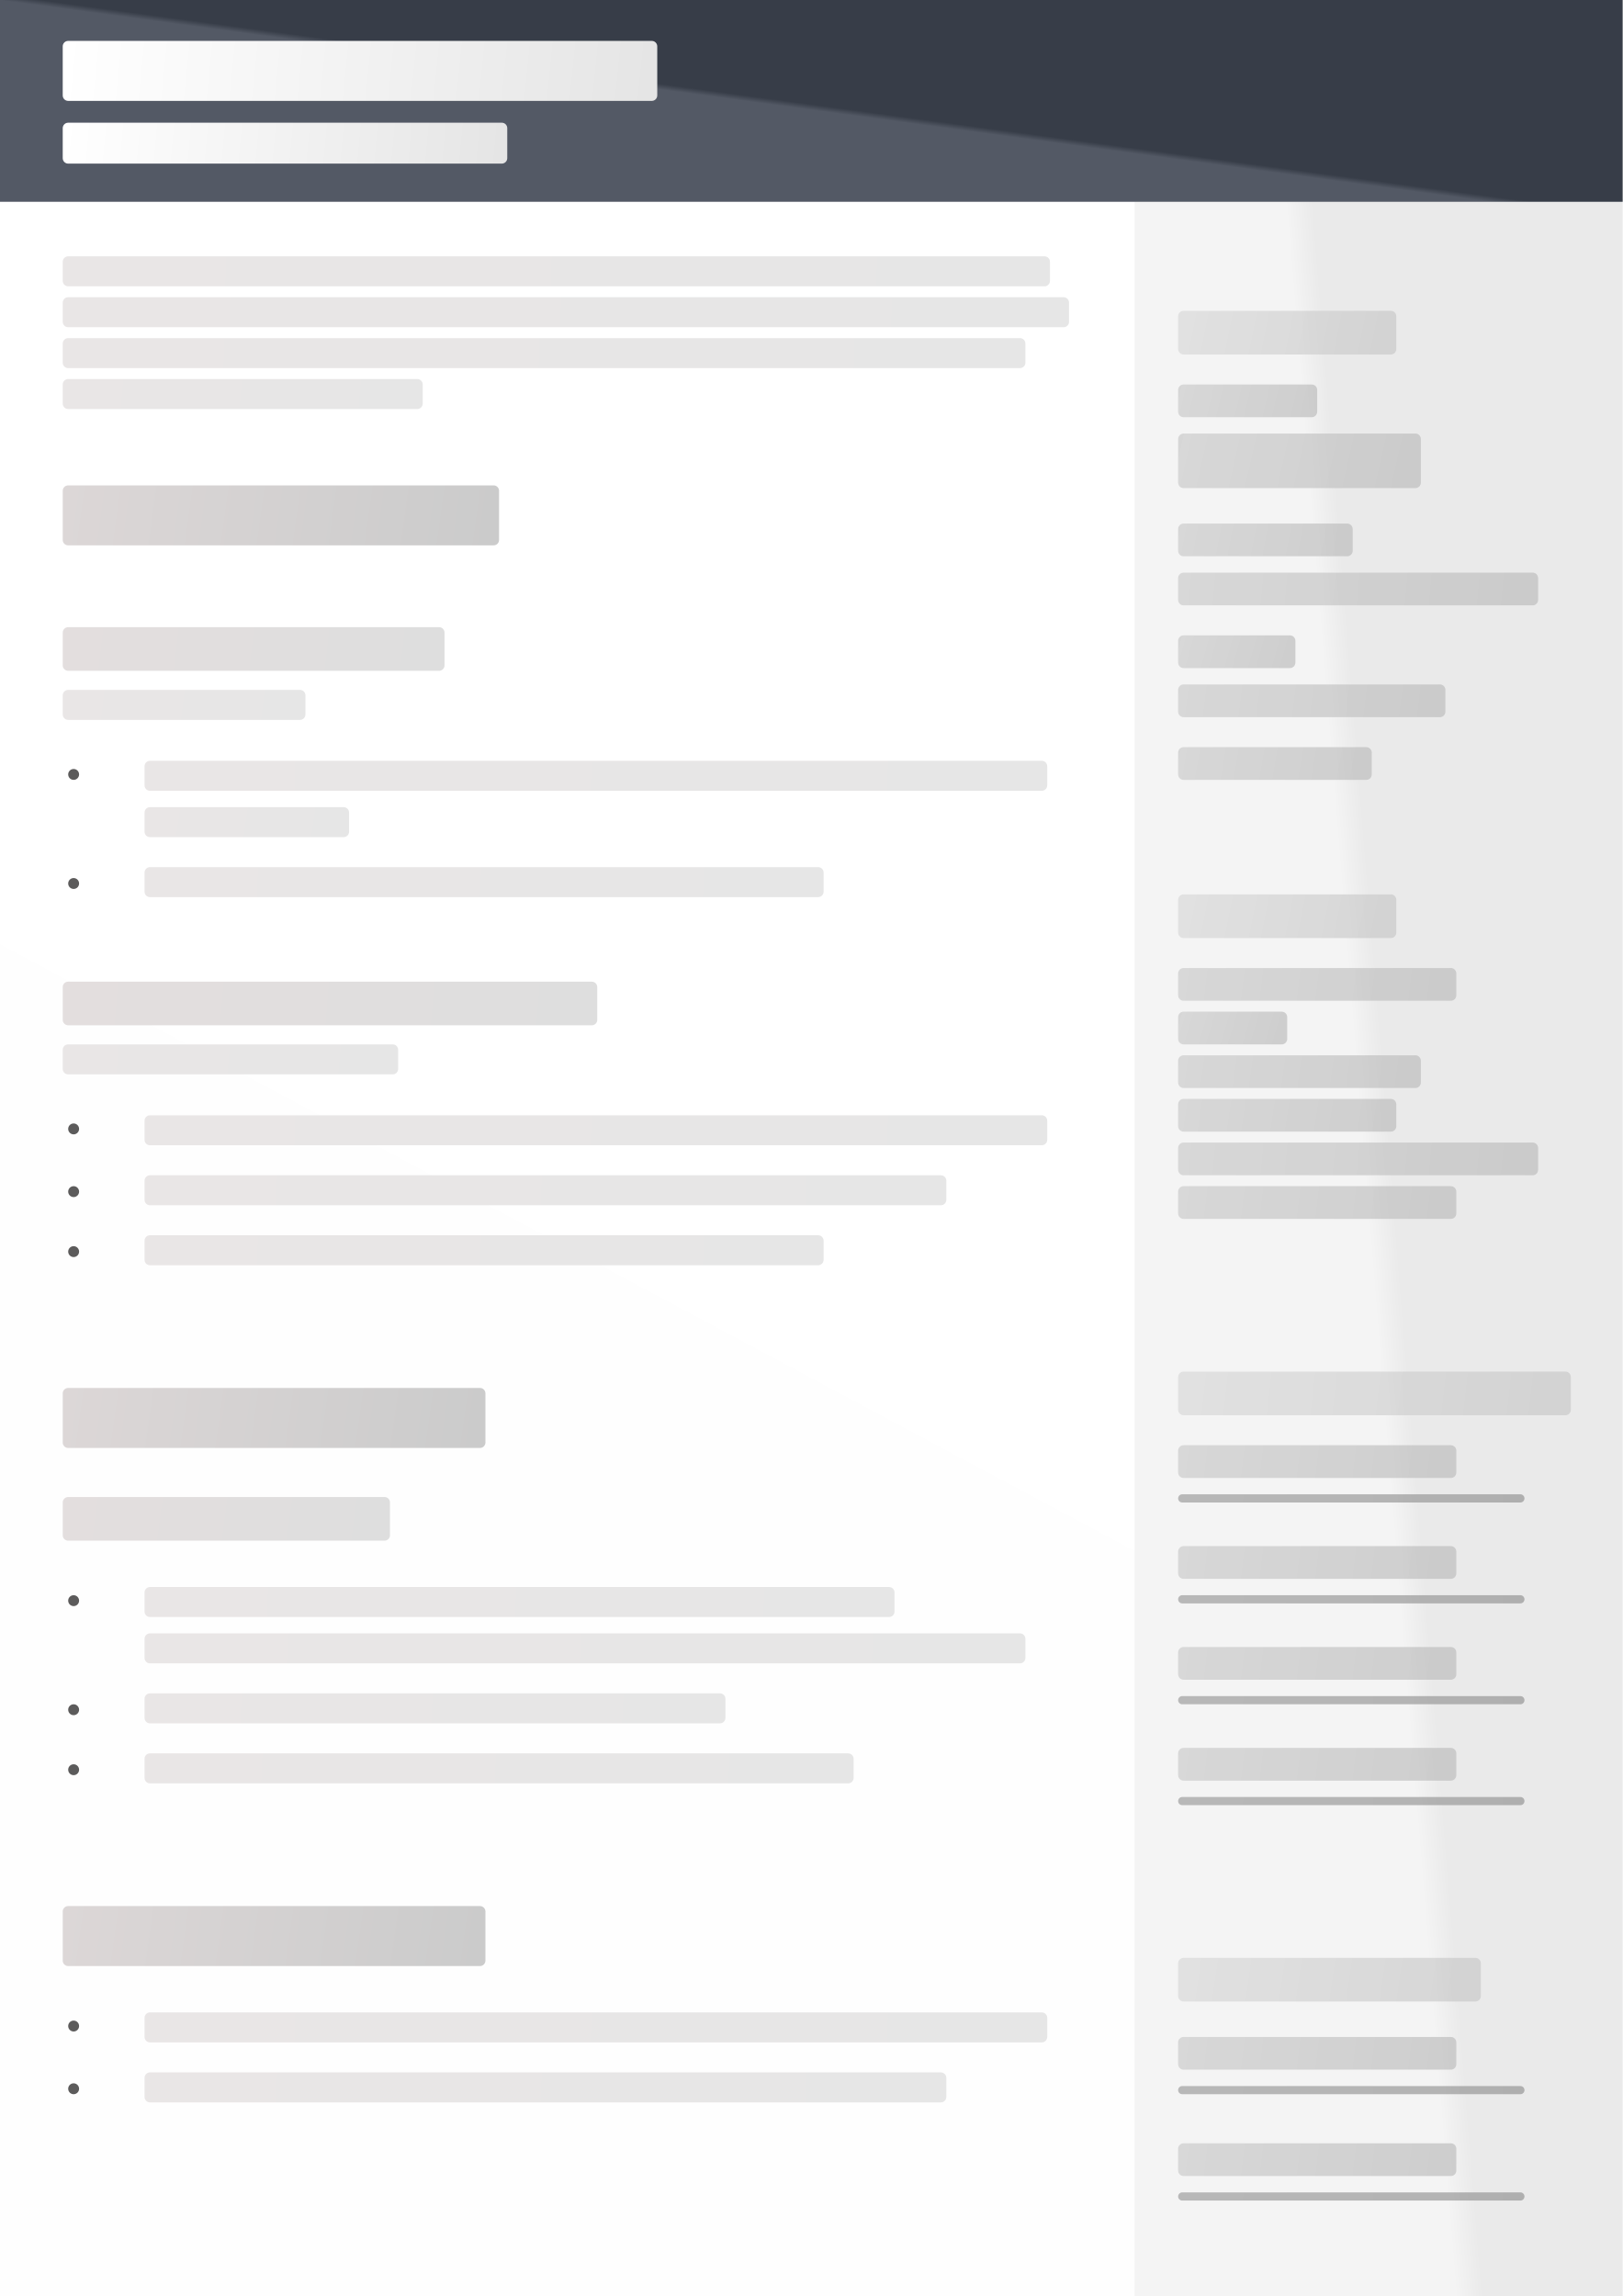
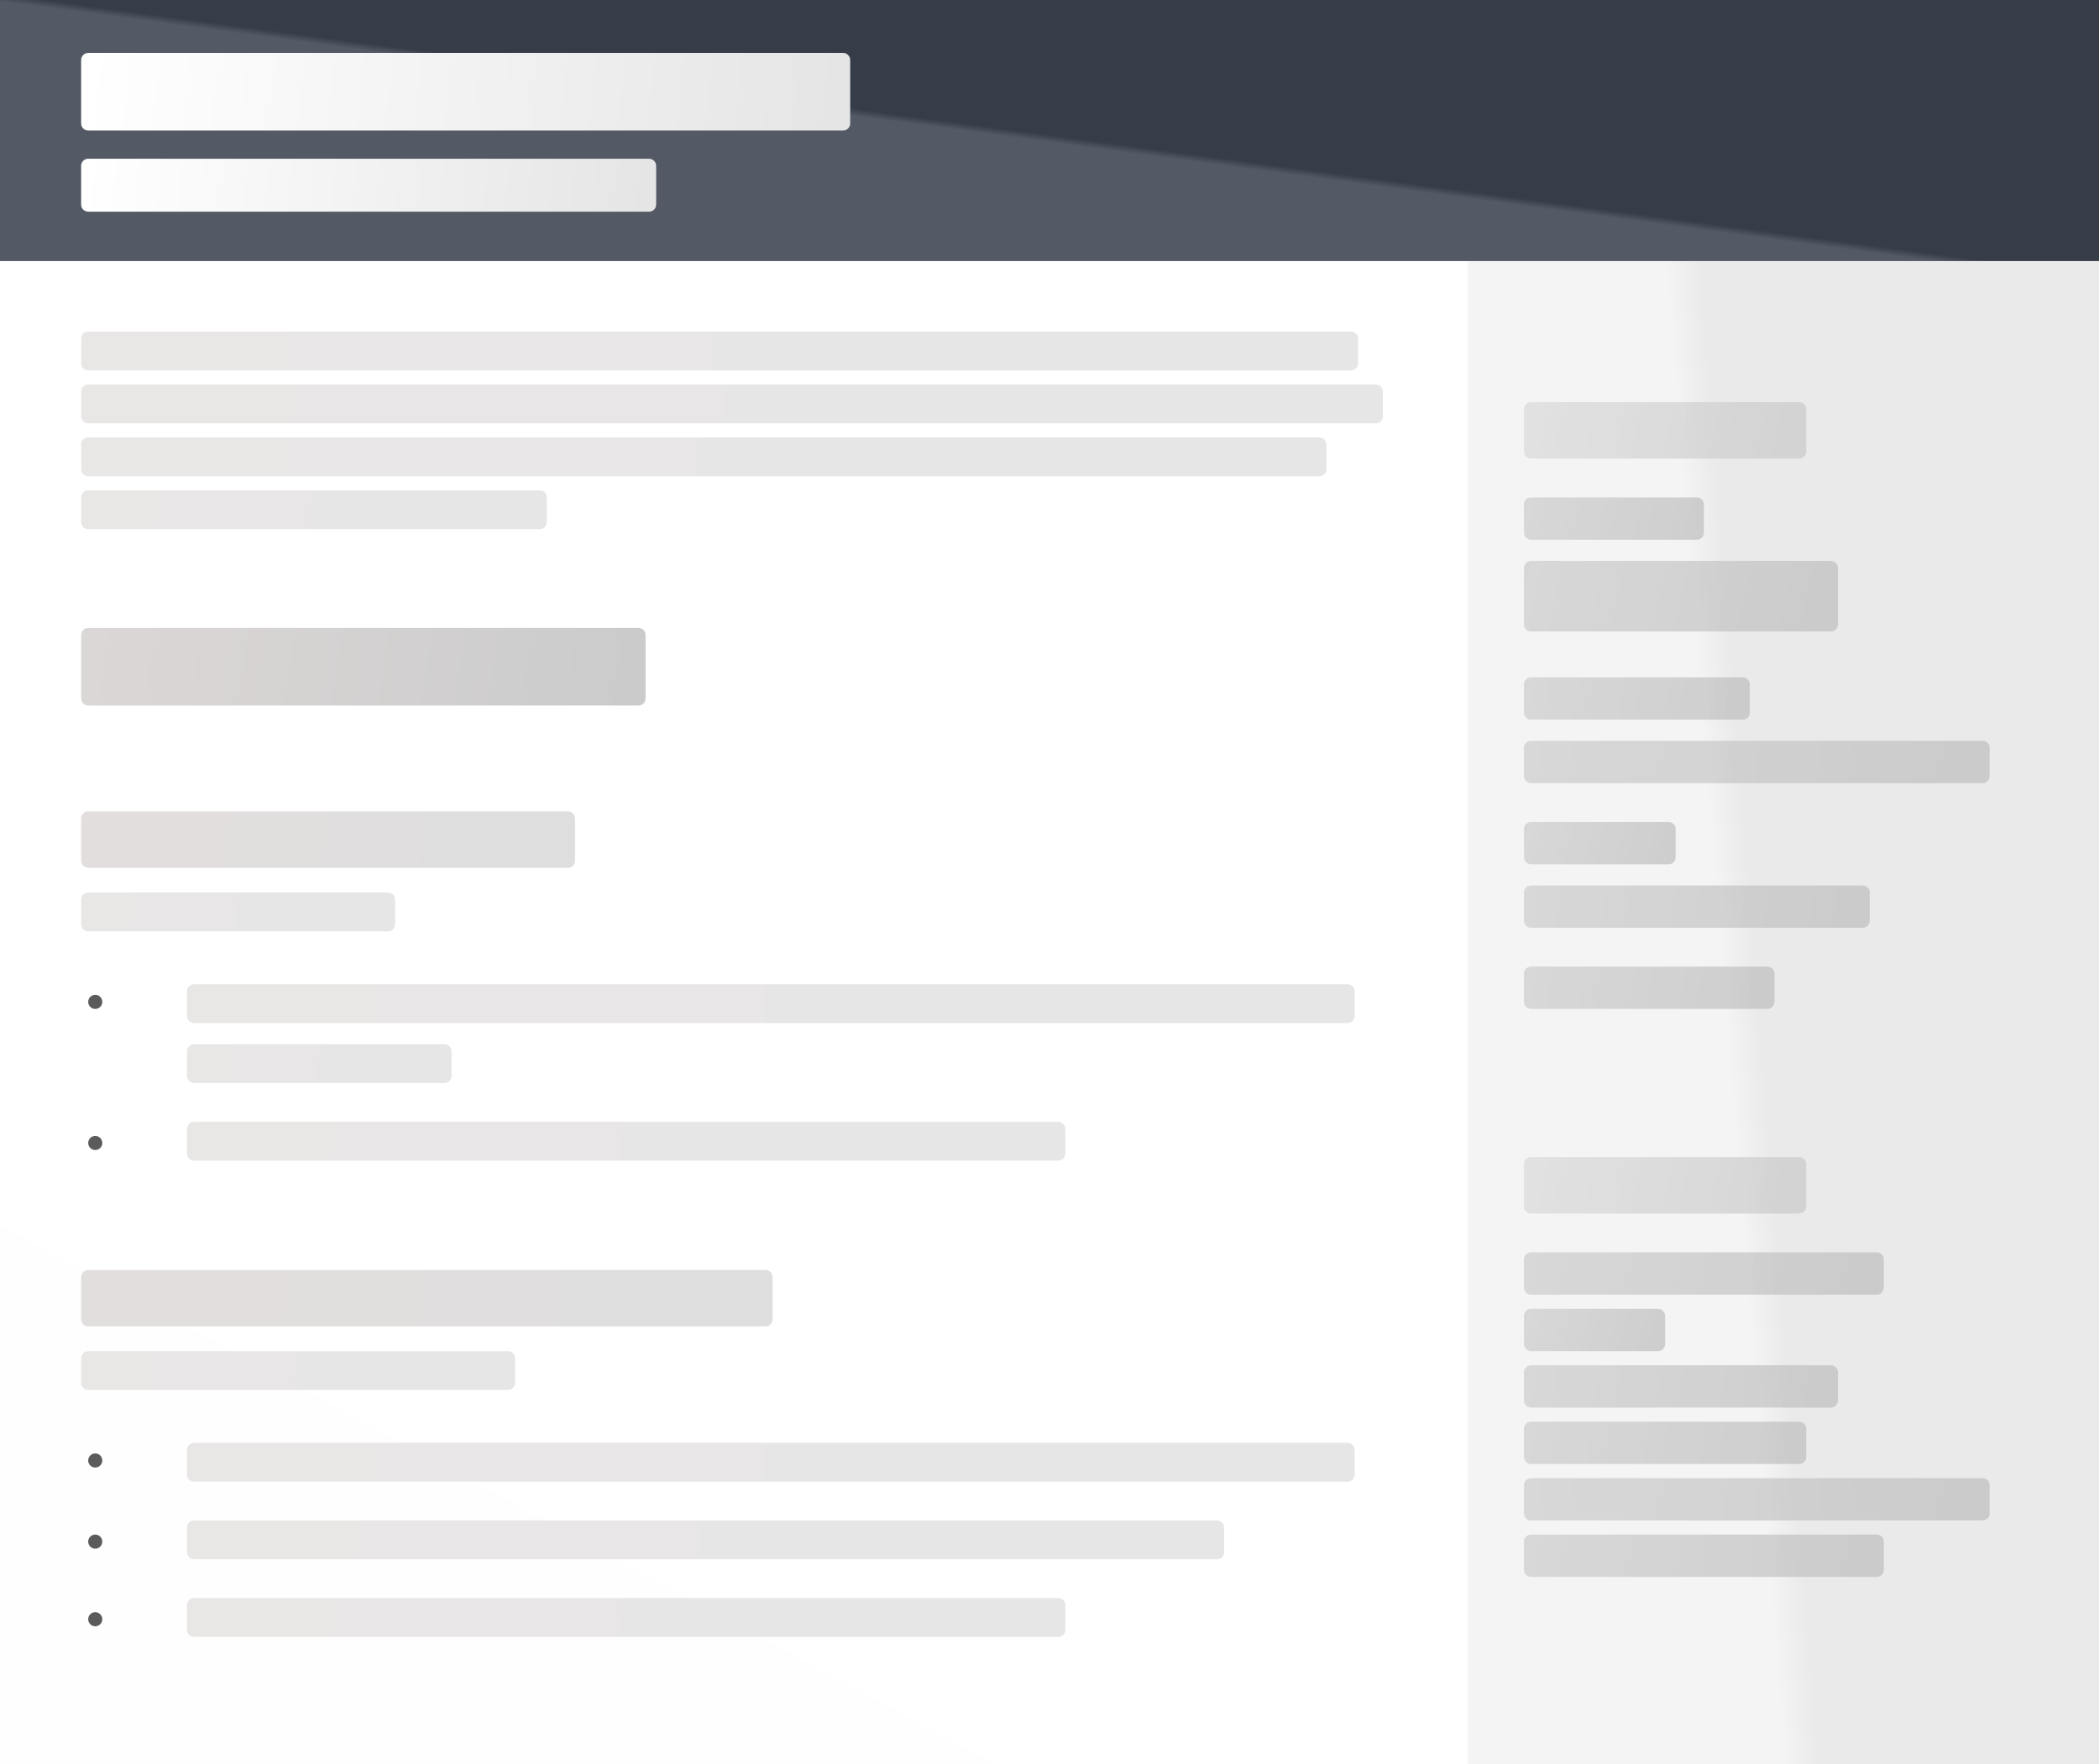
- <svg xmlns="http://www.w3.org/2000/svg" width="595" height="842" viewBox="0 0 595 842">
+ <svg xmlns="http://www.w3.org/2000/svg" width="595" height="500" viewBox="0 0 595 500">
  <defs>
    <linearGradient id="a" x1="52.709%" x2="47.47%" y1="46.421%" y2="48.223%">
      <stop offset="0%" stop-color="#EAEAEA" />
      <stop offset="95.105%" stop-color="#F4F4F4" />
    </linearGradient>
    <linearGradient id="b" x1="64.632%" x2="35.368%" y1="0%" y2="100%">
      <stop offset="0%" stop-color="#FFF" />
      <stop offset="100%" stop-color="#FEFEFE" />
    </linearGradient>
    <linearGradient id="c" x1="48%" x2="46.58%" y1="49.472%" y2="50.773%">
      <stop offset="0%" stop-color="#373D48" />
      <stop offset="100%" stop-color="#535965" />
    </linearGradient>
    <linearGradient id="d" x1="100%" x2="0%" y1="52.768%" y2="47.232%">
      <stop offset="0%" stop-color="#BABABA" />
      <stop offset="100%" stop-color="#C9C9C9" />
      <stop offset="100%" stop-color="#C7C7C7" />
    </linearGradient>
    <linearGradient id="e" x1="3.849%" x2="98.036%" y1="48.154%" y2="51.921%">
      <stop offset="0%" stop-color="#D7D7D7" />
      <stop offset="100%" stop-color="#C6C6C6" />
    </linearGradient>
    <linearGradient id="f" x1="100%" x2="0%" y1="51.758%" y2="48.242%">
      <stop offset="0%" stop-color="#BABABA" />
      <stop offset="100%" stop-color="#C9C9C9" />
      <stop offset="100%" stop-color="#C7C7C7" />
    </linearGradient>
    <linearGradient id="g" x1="100%" x2="0%" y1="53.894%" y2="46.106%">
      <stop offset="0%" stop-color="#BABABA" />
      <stop offset="100%" stop-color="#C9C9C9" />
      <stop offset="100%" stop-color="#C7C7C7" />
    </linearGradient>
    <linearGradient id="h" x1="100%" x2="0%" y1="51.428%" y2="48.572%">
      <stop offset="0%" stop-color="#BABABA" />
      <stop offset="100%" stop-color="#C9C9C9" />
      <stop offset="100%" stop-color="#C7C7C7" />
    </linearGradient>
    <linearGradient id="i" x1="100%" x2="0%" y1="50.692%" y2="49.308%">
      <stop offset="0%" stop-color="#BABABA" />
      <stop offset="100%" stop-color="#C9C9C9" />
      <stop offset="100%" stop-color="#C7C7C7" />
    </linearGradient>
    <linearGradient id="j" x1="100%" x2="0%" y1="54.5%" y2="45.5%">
      <stop offset="0%" stop-color="#BABABA" />
      <stop offset="100%" stop-color="#C9C9C9" />
      <stop offset="100%" stop-color="#C7C7C7" />
    </linearGradient>
    <linearGradient id="k" x1="100%" x2="0%" y1="50.909%" y2="49.091%">
      <stop offset="0%" stop-color="#BABABA" />
      <stop offset="100%" stop-color="#C9C9C9" />
      <stop offset="100%" stop-color="#C7C7C7" />
    </linearGradient>
    <linearGradient id="l" x1="100%" x2="0%" y1="51.125%" y2="48.875%">
      <stop offset="0%" stop-color="#BABABA" />
      <stop offset="100%" stop-color="#C9C9C9" />
      <stop offset="100%" stop-color="#C7C7C7" />
    </linearGradient>
    <linearGradient id="m" x1="100%" x2="0%" y1="50.413%" y2="49.587%">
      <stop offset="0%" stop-color="#BABABA" />
      <stop offset="100%" stop-color="#C9C9C9" />
      <stop offset="100%" stop-color="#C7C7C7" />
    </linearGradient>
    <linearGradient id="n" x1="0%" y1="49.972%" y2="50.028%">
      <stop offset="0%" stop-color="#989898" />
      <stop offset="100%" stop-color="#909090" />
    </linearGradient>
    <linearGradient id="o" x1="100%" x2="0%" y1="52.525%" y2="47.475%">
      <stop offset="0%" stop-color="#BABABA" />
      <stop offset="100%" stop-color="#C9C9C9" />
      <stop offset="100%" stop-color="#C7C7C7" />
    </linearGradient>
    <linearGradient id="p" x1="100%" x2="0%" y1="50.75%" y2="49.25%">
      <stop offset="0%" stop-color="#BABABA" />
      <stop offset="100%" stop-color="#C9C9C9" />
      <stop offset="100%" stop-color="#C7C7C7" />
    </linearGradient>
    <linearGradient id="q" x1="3.849%" x2="98.036%" y1="49.43%" y2="50.593%">
      <stop offset="0%" stop-color="#D7D7D7" />
      <stop offset="100%" stop-color="#C6C6C6" />
    </linearGradient>
    <linearGradient id="r" x1="3.849%" x2="98.036%" y1="49.041%" y2="50.998%">
      <stop offset="0%" stop-color="#D7D7D7" />
      <stop offset="100%" stop-color="#C6C6C6" />
    </linearGradient>
    <linearGradient id="s" x1="0%" x2="98.95%" y1="49.055%" y2="50.925%">
      <stop offset="0%" stop-color="#DCD7D7" />
      <stop offset="100%" stop-color="#CBCBCB" />
    </linearGradient>
    <linearGradient id="t" x1="0%" x2="98.95%" y1="49.491%" y2="50.499%">
      <stop offset="0%" stop-color="#FFF" />
      <stop offset="100%" stop-color="#E5E5E5" />
    </linearGradient>
    <linearGradient id="u" x1="0%" x2="98.95%" y1="49.577%" y2="50.415%">
      <stop offset="0%" stop-color="#FFF" />
      <stop offset="100%" stop-color="#E5E5E5" />
    </linearGradient>
    <linearGradient id="v" x1="0%" x2="98.95%" y1="48.993%" y2="50.986%">
      <stop offset="0%" stop-color="#DCD7D7" />
      <stop offset="100%" stop-color="#CBCBCB" />
    </linearGradient>
    <linearGradient id="w" x1="0%" x2="98.95%" y1="49.347%" y2="50.639%">
      <stop offset="0%" stop-color="#E3DEDE" />
      <stop offset="100%" stop-color="#DEDEDE" />
    </linearGradient>
    <linearGradient id="x" x1="0%" x2="98.95%" y1="49.111%" y2="50.87%">
      <stop offset="0%" stop-color="#E3DEDE" />
      <stop offset="100%" stop-color="#DEDEDE" />
    </linearGradient>
    <linearGradient id="y" x1="0%" x2="98.95%" y1="49.667%" y2="50.326%">
      <stop offset="0%" stop-color="#E3DEDE" />
      <stop offset="100%" stop-color="#DEDEDE" />
    </linearGradient>
    <linearGradient id="z" x1="0%" x2="98.95%" y1="49.954%" y2="50.045%">
      <stop offset="0%" stop-color="#E9E6E6" />
      <stop offset="100%" stop-color="#E6E6E6" />
    </linearGradient>
    <linearGradient id="A" x1="0%" x2="98.95%" y1="49.956%" y2="50.043%">
      <stop offset="0%" stop-color="#E9E6E6" />
      <stop offset="100%" stop-color="#E6E6E6" />
    </linearGradient>
    <linearGradient id="B" x1="0%" x2="98.95%" y1="49.945%" y2="50.054%">
      <stop offset="0%" stop-color="#E9E6E6" />
      <stop offset="100%" stop-color="#E6E6E6" />
    </linearGradient>
    <linearGradient id="C" x1="0%" x2="98.95%" y1="49.92%" y2="50.078%">
      <stop offset="0%" stop-color="#E9E6E6" />
      <stop offset="100%" stop-color="#E6E6E6" />
    </linearGradient>
    <linearGradient id="D" x1="0%" x2="98.95%" y1="48.924%" y2="51.053%">
      <stop offset="0%" stop-color="#E9E6E6" />
      <stop offset="100%" stop-color="#E6E6E6" />
    </linearGradient>
    <linearGradient id="E" x1="0%" x2="98.95%" y1="49.942%" y2="50.057%">
      <stop offset="0%" stop-color="#E9E6E6" />
      <stop offset="100%" stop-color="#E6E6E6" />
    </linearGradient>
    <linearGradient id="F" x1="0%" x2="98.95%" y1="49.902%" y2="50.096%">
      <stop offset="0%" stop-color="#E9E6E6" />
      <stop offset="100%" stop-color="#E6E6E6" />
    </linearGradient>
    <linearGradient id="G" x1="0%" x2="98.95%" y1="49.867%" y2="50.131%">
      <stop offset="0%" stop-color="#E9E6E6" />
      <stop offset="100%" stop-color="#E6E6E6" />
    </linearGradient>
    <linearGradient id="H" x1="0%" x2="98.95%" y1="49.911%" y2="50.088%">
      <stop offset="0%" stop-color="#E9E6E6" />
      <stop offset="100%" stop-color="#E6E6E6" />
    </linearGradient>
    <linearGradient id="I" x1="0%" x2="98.95%" y1="49.93%" y2="50.069%">
      <stop offset="0%" stop-color="#E9E6E6" />
      <stop offset="100%" stop-color="#E6E6E6" />
    </linearGradient>
    <linearGradient id="J" x1="0%" x2="98.95%" y1="49.951%" y2="50.048%">
      <stop offset="0%" stop-color="#E9E6E6" />
      <stop offset="100%" stop-color="#E6E6E6" />
    </linearGradient>
    <linearGradient id="K" x1="0%" x2="98.95%" y1="49.653%" y2="50.34%">
      <stop offset="0%" stop-color="#E9E6E6" />
      <stop offset="100%" stop-color="#E6E6E6" />
    </linearGradient>
    <linearGradient id="L" x1="0%" x2="98.95%" y1="49.236%" y2="50.748%">
      <stop offset="0%" stop-color="#E9E6E6" />
      <stop offset="100%" stop-color="#E6E6E6" />
    </linearGradient>
    <linearGradient id="M" x1="0%" x2="98.95%" y1="49.6%" y2="50.391%">
      <stop offset="0%" stop-color="#E9E6E6" />
      <stop offset="100%" stop-color="#E6E6E6" />
    </linearGradient>
  </defs>
  <g fill="none" fill-rule="evenodd">
    <path fill="url(#a)" d="M416 73h179v769H416z" />
    <path fill="url(#b)" d="M0 73h416v769H0z" />
    <path fill="url(#c)" d="M0 0h595v74H0z" />
    <g opacity=".655" transform="translate(432 114)">
      <rect width="51" height="12" y="27" fill="url(#d)" rx="2" />
      <rect width="80" height="16" fill="url(#e)" rx="2" />
      <rect width="64" height="12" y="78" fill="url(#f)" rx="2" />
      <rect width="43" height="12" y="119" fill="url(#g)" rx="2" />
      <rect width="71" height="12" y="160" fill="url(#h)" rx="2" />
      <rect width="102" height="12" y="241" fill="url(#i)" rx="2" />
      <rect width="40" height="12" y="257" fill="url(#j)" rx="2" />
      <rect width="89" height="12" y="273" fill="url(#k)" rx="2" />
      <rect width="80" height="12" y="289" fill="url(#l)" rx="2" />
      <rect width="132" height="12" y="305" fill="url(#m)" rx="2" />
      <rect width="102" height="12" y="321" fill="url(#i)" rx="2" />
      <rect width="102" height="12" y="416" fill="url(#i)" rx="2" />
      <rect width="102" height="12" y="453" fill="url(#i)" rx="2" />
      <rect width="102" height="12" y="490" fill="url(#i)" rx="2" />
      <rect width="102" height="12" y="527" fill="url(#i)" rx="2" />
      <rect width="102" height="12" y="633" fill="url(#i)" rx="2" />
      <rect width="102" height="12" y="672" fill="url(#i)" rx="2" />
      <rect width="127" height="3" y="434" fill="url(#n)" rx="1.5" />
      <rect width="127" height="3" y="471" fill="url(#n)" rx="1.5" />
      <rect width="127" height="3" y="508" fill="url(#n)" rx="1.5" />
      <rect width="127" height="3" y="545" fill="url(#n)" rx="1.5" />
      <rect width="127" height="3" y="651" fill="url(#n)" rx="1.5" />
      <rect width="127" height="3" y="690" fill="url(#n)" rx="1.5" />
      <rect width="89" height="20" y="45" fill="url(#o)" rx="2" />
      <rect width="132" height="12" y="96" fill="url(#m)" rx="2" />
      <rect width="98" height="12" y="137" fill="url(#p)" rx="2" />
      <rect width="80" height="16" y="214" fill="url(#e)" rx="2" />
      <rect width="144" height="16" y="389" fill="url(#q)" rx="2" />
      <rect width="111" height="16" y="604" fill="url(#r)" rx="2" />
    </g>
    <rect width="160" height="22" x="23" y="178" fill="url(#s)" rx="2" />
    <rect width="218" height="22" x="23" y="15" fill="url(#t)" rx="2" />
    <rect width="163" height="15" x="23" y="45" fill="url(#u)" rx="2" />
    <rect width="155" height="22" x="23" y="509" fill="url(#v)" rx="2" />
    <rect width="155" height="22" x="23" y="699" fill="url(#v)" rx="2" />
    <rect width="140" height="16" x="23" y="230" fill="url(#w)" rx="2" />
    <rect width="120" height="16" x="23" y="549" fill="url(#x)" rx="2" />
    <rect width="196" height="16" x="23" y="360" fill="url(#y)" rx="2" />
    <rect width="362" height="11" x="23" y="94" fill="url(#z)" rx="2" />
    <rect width="369" height="11" x="23" y="109" fill="url(#A)" rx="2" />
    <rect width="331" height="11" x="53" y="279" fill="url(#B)" rx="2" />
    <rect width="275" height="11" x="53" y="582" fill="url(#C)" rx="2" />
    <rect width="331" height="11" x="53" y="409" fill="url(#B)" rx="2" />
    <rect width="331" height="11" x="53" y="738" fill="url(#B)" rx="2" />
    <rect width="75" height="11" x="53" y="296" fill="url(#D)" rx="2" />
    <rect width="323" height="11" x="53" y="599" fill="url(#E)" rx="2" />
    <rect width="249" height="11" x="53" y="318" fill="url(#F)" rx="2" />
    <rect width="213" height="11" x="53" y="621" fill="url(#G)" rx="2" />
    <rect width="260" height="11" x="53" y="643" fill="url(#H)" rx="2" />
    <rect width="294" height="11" x="53" y="431" fill="url(#I)" rx="2" />
    <rect width="294" height="11" x="53" y="760" fill="url(#I)" rx="2" />
    <rect width="249" height="11" x="53" y="453" fill="url(#F)" rx="2" />
    <rect width="353" height="11" x="23" y="124" fill="url(#J)" rx="2" />
    <rect width="132" height="11" x="23" y="139" fill="url(#K)" rx="2" />
    <rect width="89" height="11" x="23" y="253" fill="url(#L)" rx="2" />
    <rect width="123" height="11" x="23" y="383" fill="url(#M)" rx="2" />
    <circle cx="27" cy="284" r="2" fill="#5C5B5B" />
    <circle cx="27" cy="587" r="2" fill="#5C5B5B" />
    <circle cx="27" cy="414" r="2" fill="#5C5B5B" />
    <circle cx="27" cy="743" r="2" fill="#5C5B5B" />
    <circle cx="27" cy="324" r="2" fill="#5C5B5B" />
    <circle cx="27" cy="627" r="2" fill="#5C5B5B" />
    <circle cx="27" cy="649" r="2" fill="#5C5B5B" />
    <circle cx="27" cy="437" r="2" fill="#5C5B5B" />
    <circle cx="27" cy="766" r="2" fill="#5C5B5B" />
    <circle cx="27" cy="459" r="2" fill="#5C5B5B" />
  </g>
</svg>
